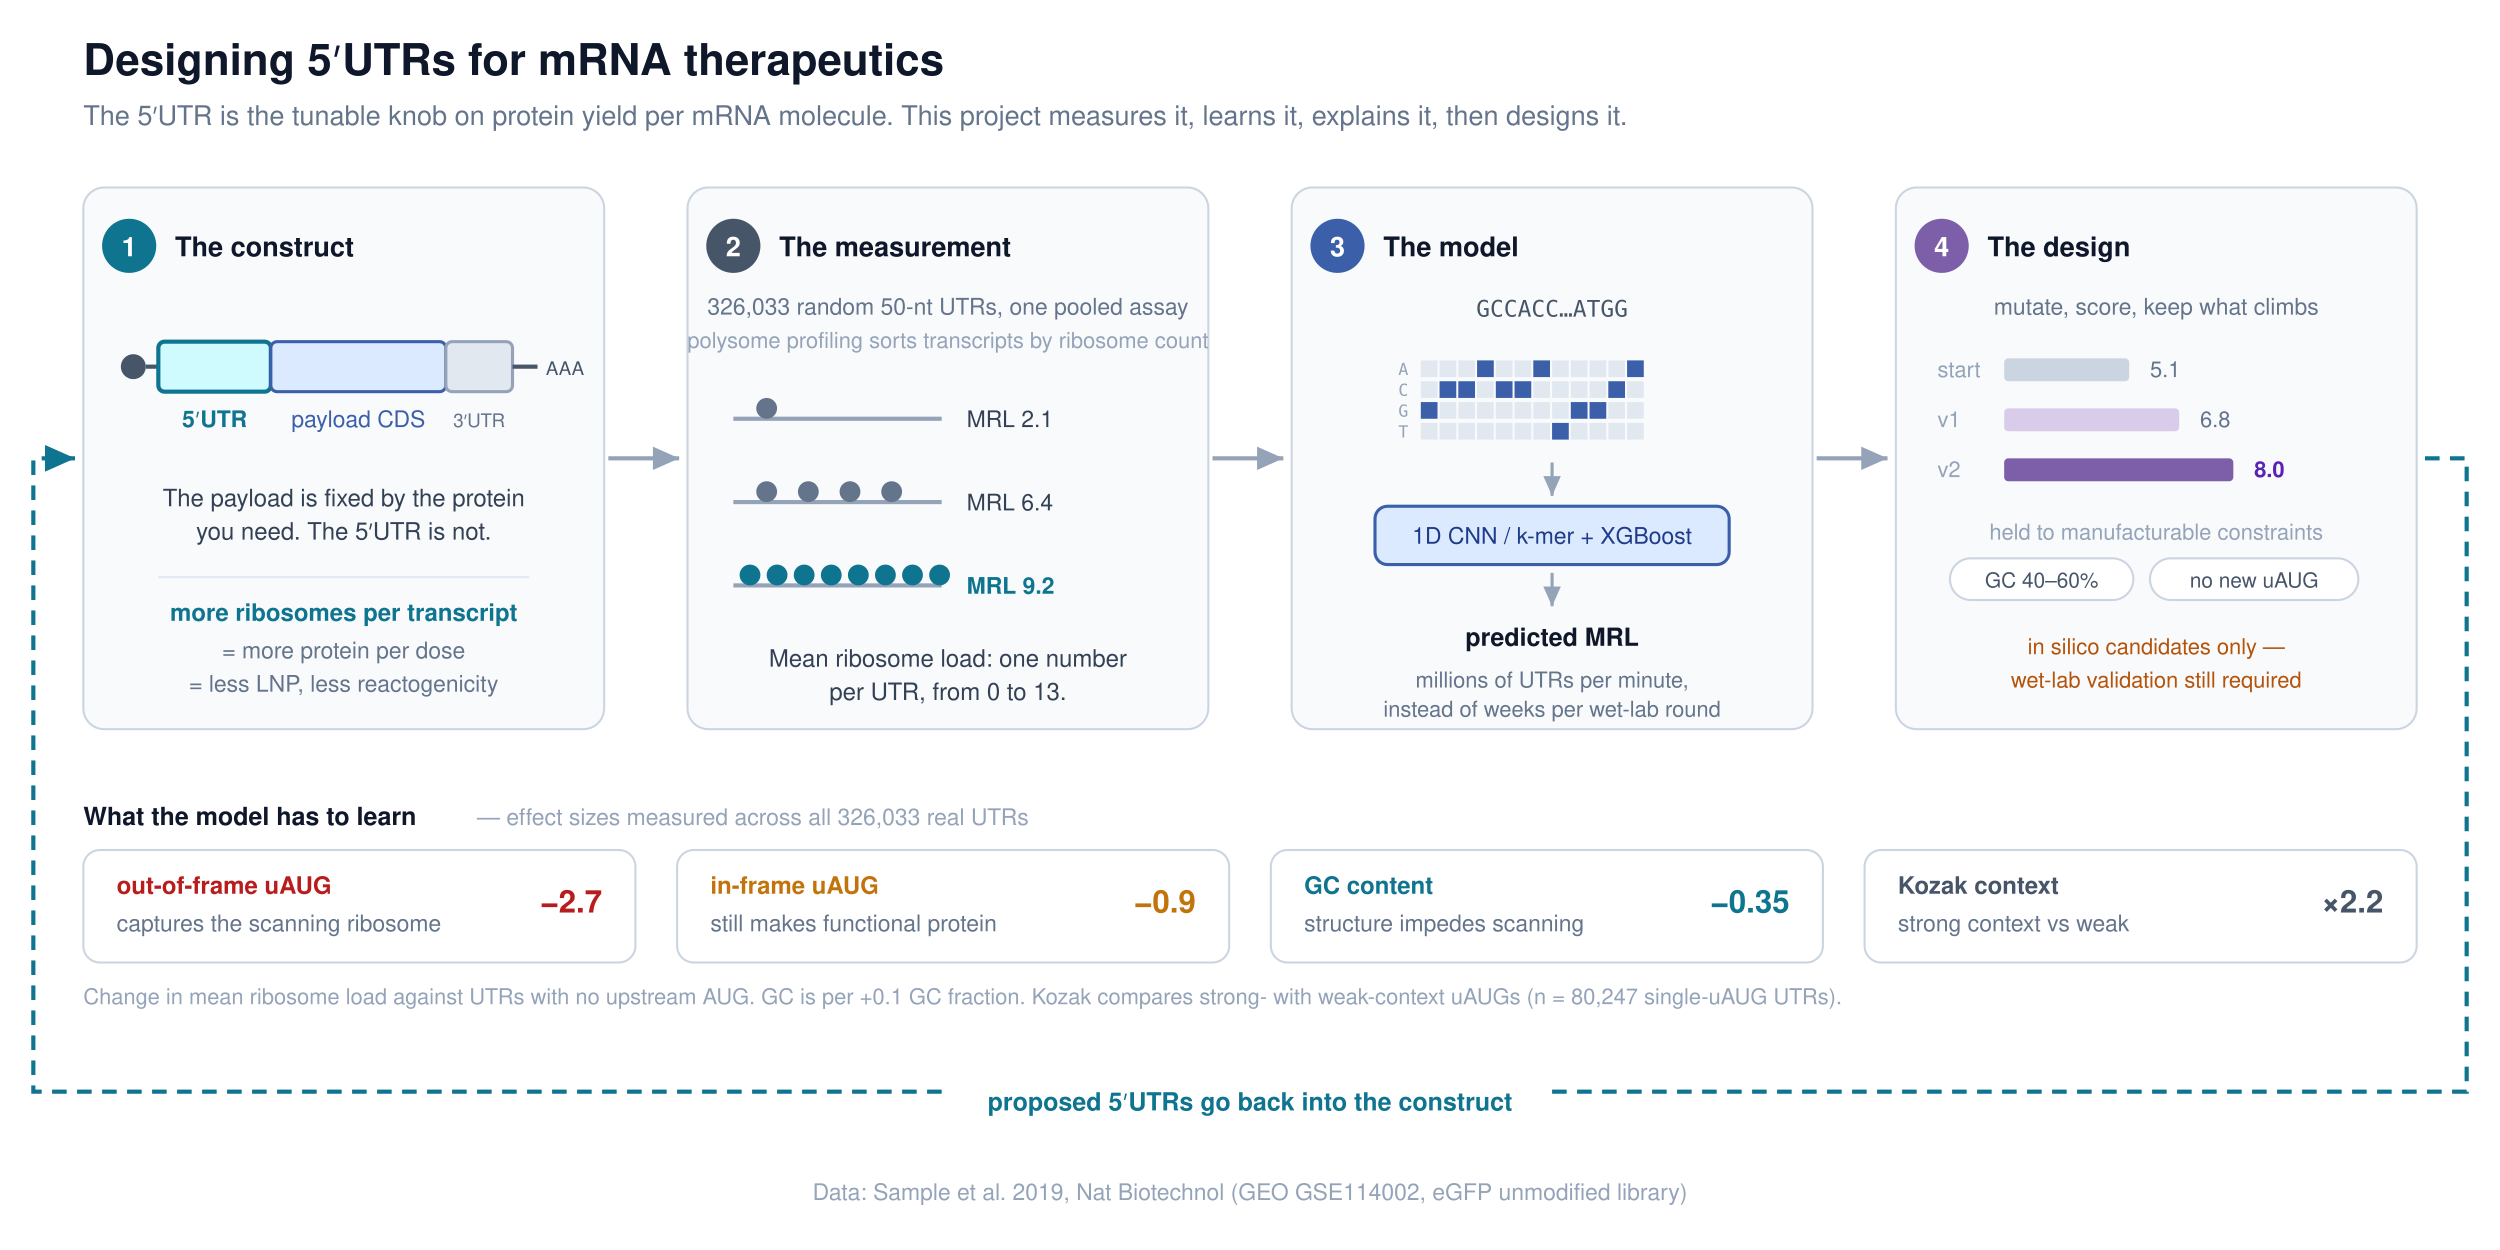
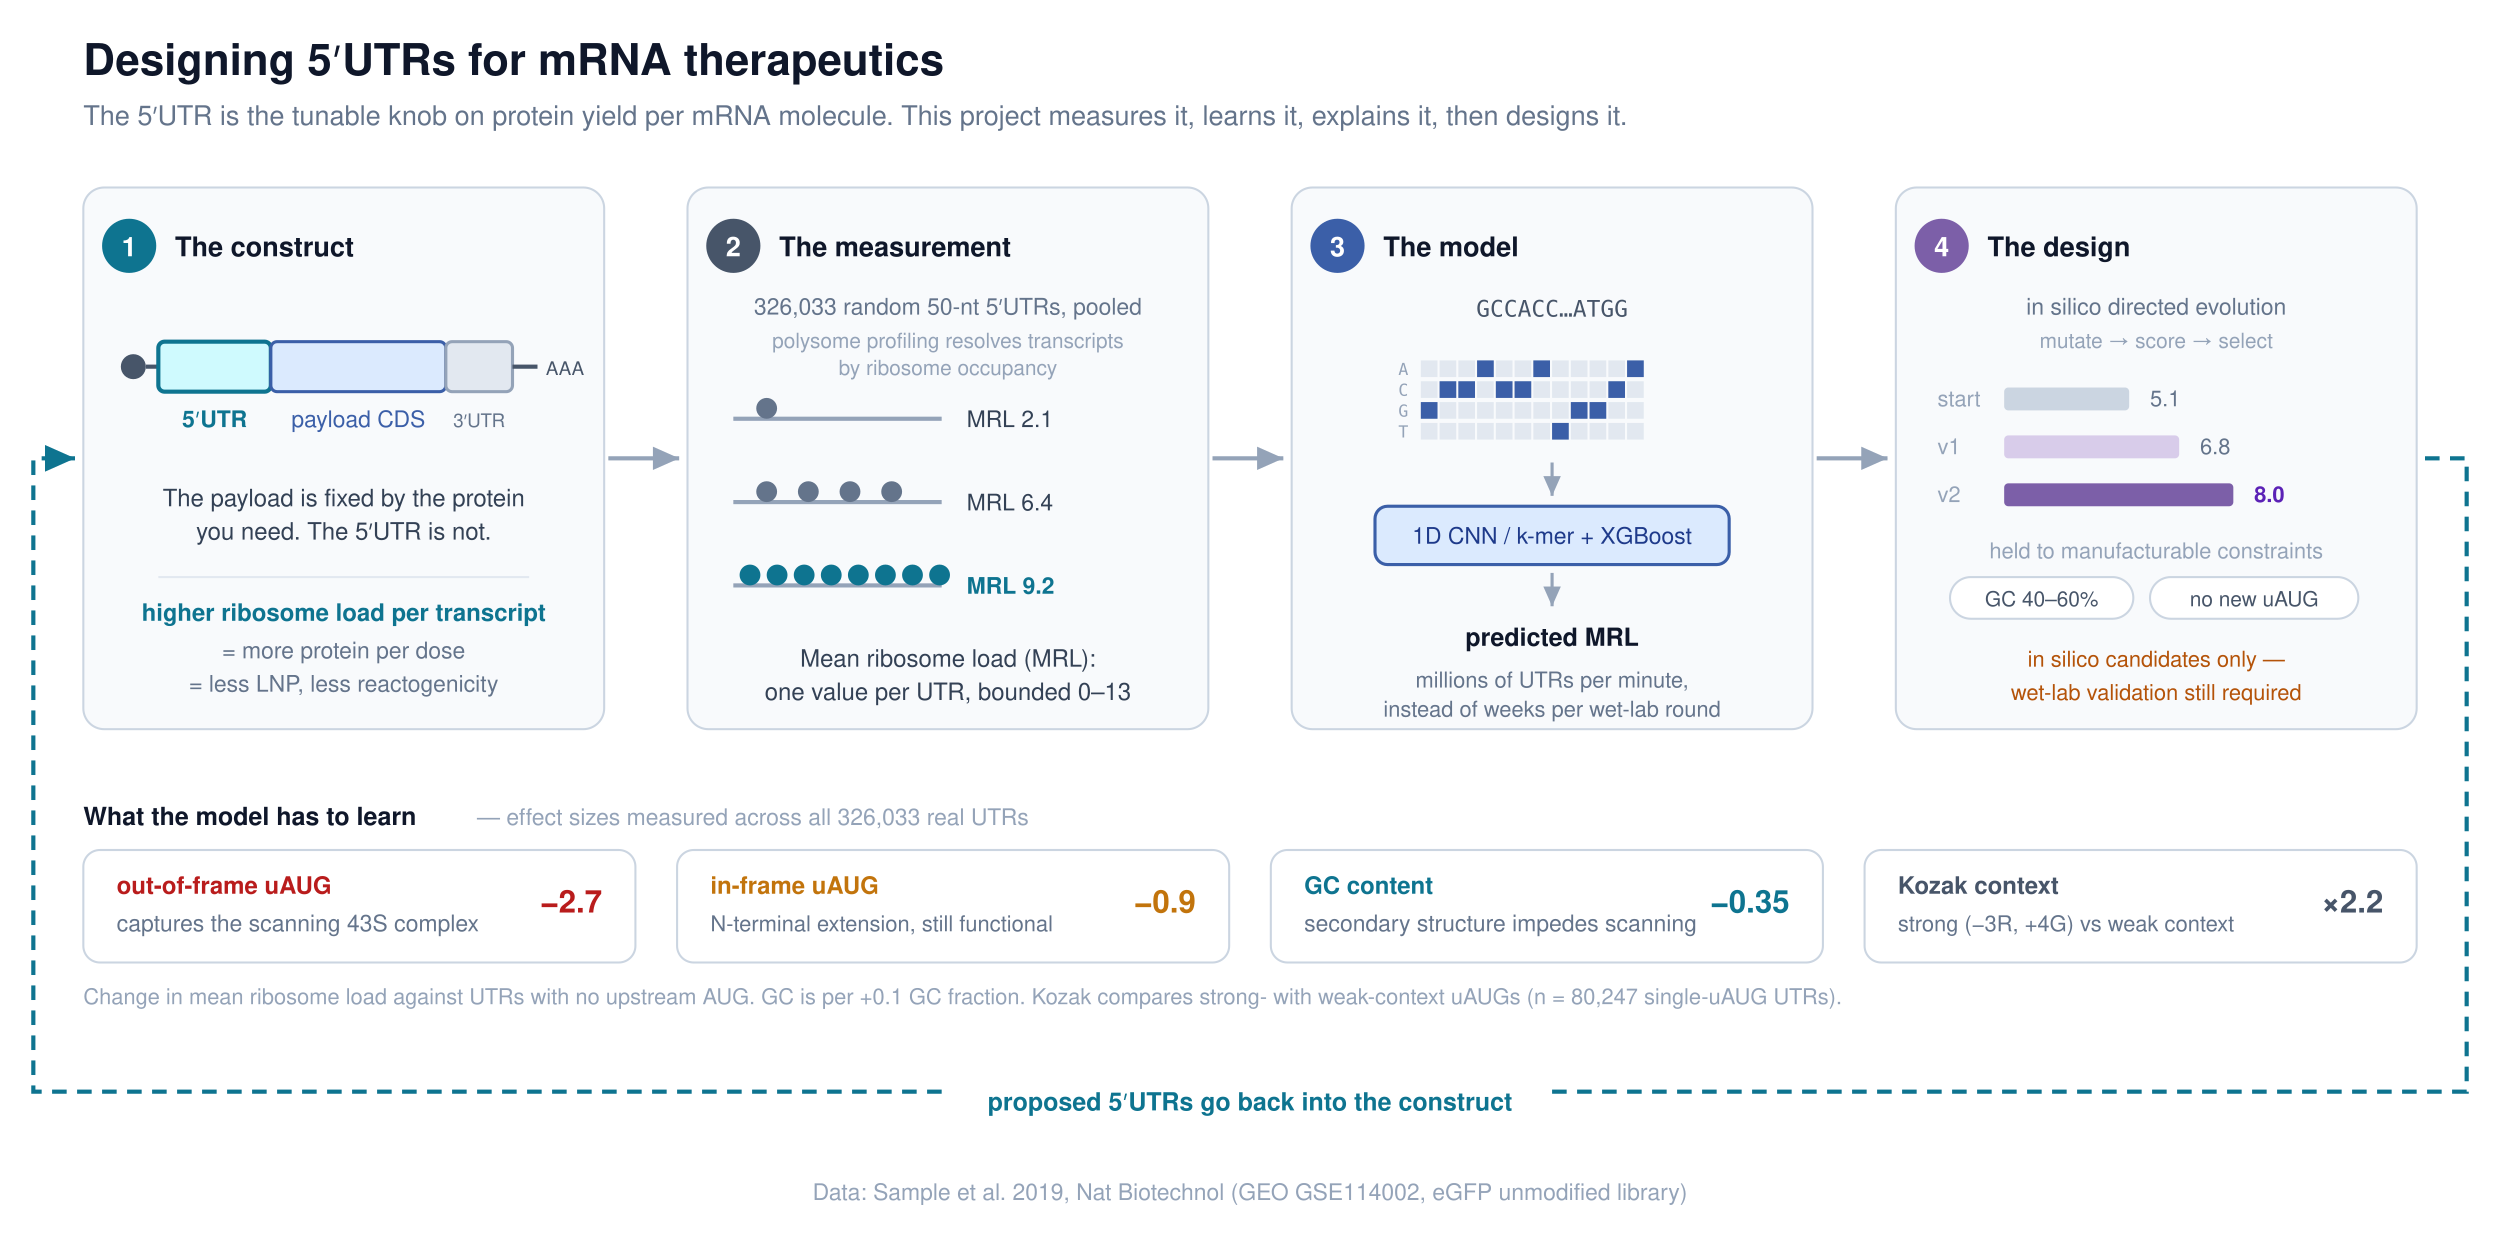
<svg xmlns="http://www.w3.org/2000/svg" viewBox="0 0 1200 600" width="1200" height="600" role="img" aria-label="How the project works: a massively parallel assay measures ribosome load for 326,033 random 5-prime UTRs; a model learns the sequence rules; the rules are read out by in silico mutagenesis; an optimiser then proposes new UTRs, closing the design loop back to the mRNA construct.">
  <rect x="0" y="0" width="1200" height="600" fill="#ffffff" />
  <text x="40" y="36" font-family="Helvetica Neue, Helvetica, Arial, sans-serif" font-size="21" font-weight="700" fill="#0f172a">Designing 5′UTRs for mRNA therapeutics</text>
  <text x="40" y="60" font-family="Helvetica Neue, Helvetica, Arial, sans-serif" font-size="13" fill="#64748b">The 5′UTR is the tunable knob on protein yield per mRNA molecule. This project measures it, learns it, explains it, then designs it.</text>
  <rect x="40" y="90" width="250" height="260" rx="10" fill="#f8fafc" stroke="#cbd5e1" stroke-width="1" />
  <circle cx="62" cy="118" r="13" fill="#0e7490" />
  <text x="62" y="123" text-anchor="middle" font-family="Helvetica Neue, Helvetica, Arial, sans-serif" font-size="13" font-weight="700" fill="#ffffff">1</text>
  <text x="84" y="123" font-family="Helvetica Neue, Helvetica, Arial, sans-serif" font-size="13" font-weight="700" fill="#0f172a">The construct</text>
  <circle cx="64" cy="176" r="6" fill="#475569" />
  <line x1="70" y1="176" x2="76" y2="176" stroke="#475569" stroke-width="2" />
  <rect x="76" y="164" width="54" height="24" rx="3" fill="#cffafe" stroke="#0e7490" stroke-width="2" />
  <rect x="130" y="164" width="84" height="24" rx="3" fill="#dbeafe" stroke="#3b5fa8" stroke-width="1.5" />
  <rect x="214" y="164" width="32" height="24" rx="3" fill="#e2e8f0" stroke="#94a3b8" stroke-width="1.5" />
  <line x1="246" y1="176" x2="258" y2="176" stroke="#475569" stroke-width="2" />
  <text x="262" y="180" font-family="Helvetica Neue, Helvetica, Arial, sans-serif" font-size="9" fill="#475569">AAA</text>
  <text x="103" y="205" text-anchor="middle" font-family="Helvetica Neue, Helvetica, Arial, sans-serif" font-size="11" font-weight="700" fill="#0e7490">5′UTR</text>
  <text x="172" y="205" text-anchor="middle" font-family="Helvetica Neue, Helvetica, Arial, sans-serif" font-size="11" fill="#3b5fa8">payload CDS</text>
  <text x="230" y="205" text-anchor="middle" font-family="Helvetica Neue, Helvetica, Arial, sans-serif" font-size="9" fill="#64748b">3′UTR</text>
  <text x="165" y="243" text-anchor="middle" font-family="Helvetica Neue, Helvetica, Arial, sans-serif" font-size="11.5" fill="#334155">The payload is fixed by the protein</text>
  <text x="165" y="259" text-anchor="middle" font-family="Helvetica Neue, Helvetica, Arial, sans-serif" font-size="11.5" fill="#334155">you need. The 5′UTR is not.</text>
  <line x1="76" y1="277" x2="254" y2="277" stroke="#e2e8f0" stroke-width="1" />
-   <text x="165" y="298" text-anchor="middle" font-family="Helvetica Neue, Helvetica, Arial, sans-serif" font-size="11.5" font-weight="700" fill="#0e7490">more ribosomes per transcript</text>
+   <text x="165" y="298" text-anchor="middle" font-family="Helvetica Neue, Helvetica, Arial, sans-serif" font-size="11.5" font-weight="700" fill="#0e7490">higher ribosome load per transcript</text>
  <text x="165" y="316" text-anchor="middle" font-family="Helvetica Neue, Helvetica, Arial, sans-serif" font-size="11" fill="#64748b">= more protein per dose</text>
  <text x="165" y="332" text-anchor="middle" font-family="Helvetica Neue, Helvetica, Arial, sans-serif" font-size="11" fill="#64748b">= less LNP, less reactogenicity</text>
  <rect x="330" y="90" width="250" height="260" rx="10" fill="#f8fafc" stroke="#cbd5e1" stroke-width="1" />
  <circle cx="352" cy="118" r="13" fill="#475569" />
  <text x="352" y="123" text-anchor="middle" font-family="Helvetica Neue, Helvetica, Arial, sans-serif" font-size="13" font-weight="700" fill="#ffffff">2</text>
  <text x="374" y="123" font-family="Helvetica Neue, Helvetica, Arial, sans-serif" font-size="13" font-weight="700" fill="#0f172a">The measurement</text>
-   <text x="455" y="151" text-anchor="middle" font-family="Helvetica Neue, Helvetica, Arial, sans-serif" font-size="11" fill="#64748b">326,033 random 50-nt UTRs, one pooled assay</text>
-   <text x="455" y="167" text-anchor="middle" font-family="Helvetica Neue, Helvetica, Arial, sans-serif" font-size="10.5" fill="#94a3b8">polysome profiling sorts transcripts by ribosome count</text>
+   <text x="455" y="151" text-anchor="middle" font-family="Helvetica Neue, Helvetica, Arial, sans-serif" font-size="11" fill="#64748b">326,033 random 50-nt 5′UTRs, pooled</text>
+   <text x="455" y="167" text-anchor="middle" font-family="Helvetica Neue, Helvetica, Arial, sans-serif" font-size="10" fill="#94a3b8">polysome profiling resolves transcripts</text>
+   <text x="455" y="180" text-anchor="middle" font-family="Helvetica Neue, Helvetica, Arial, sans-serif" font-size="10" fill="#94a3b8">by ribosome occupancy</text>
  <line x1="352" y1="201" x2="452" y2="201" stroke="#94a3b8" stroke-width="2" />
  <circle cx="368" cy="196" r="5" fill="#64748b" />
  <text x="464" y="205" font-family="Helvetica Neue, Helvetica, Arial, sans-serif" font-size="11" fill="#334155">MRL 2.1</text>
  <line x1="352" y1="241" x2="452" y2="241" stroke="#94a3b8" stroke-width="2" />
  <circle cx="368" cy="236" r="5" fill="#64748b" />
  <circle cx="388" cy="236" r="5" fill="#64748b" />
  <circle cx="408" cy="236" r="5" fill="#64748b" />
  <circle cx="428" cy="236" r="5" fill="#64748b" />
  <text x="464" y="245" font-family="Helvetica Neue, Helvetica, Arial, sans-serif" font-size="11" fill="#334155">MRL 6.4</text>
  <line x1="352" y1="281" x2="452" y2="281" stroke="#94a3b8" stroke-width="2" />
  <circle cx="360" cy="276" r="5" fill="#0e7490" />
  <circle cx="373" cy="276" r="5" fill="#0e7490" />
  <circle cx="386" cy="276" r="5" fill="#0e7490" />
  <circle cx="399" cy="276" r="5" fill="#0e7490" />
  <circle cx="412" cy="276" r="5" fill="#0e7490" />
  <circle cx="425" cy="276" r="5" fill="#0e7490" />
  <circle cx="438" cy="276" r="5" fill="#0e7490" />
  <circle cx="451" cy="276" r="5" fill="#0e7490" />
  <text x="464" y="285" font-family="Helvetica Neue, Helvetica, Arial, sans-serif" font-size="11" font-weight="700" fill="#0e7490">MRL 9.2</text>
-   <text x="455" y="320" text-anchor="middle" font-family="Helvetica Neue, Helvetica, Arial, sans-serif" font-size="11.5" fill="#334155">Mean ribosome load: one number</text>
-   <text x="455" y="336" text-anchor="middle" font-family="Helvetica Neue, Helvetica, Arial, sans-serif" font-size="11.5" fill="#334155">per UTR, from 0 to 13.</text>
+   <text x="455" y="320" text-anchor="middle" font-family="Helvetica Neue, Helvetica, Arial, sans-serif" font-size="11.5" fill="#334155">Mean ribosome load (MRL):</text>
+   <text x="455" y="336" text-anchor="middle" font-family="Helvetica Neue, Helvetica, Arial, sans-serif" font-size="11.5" fill="#334155">one value per UTR, bounded 0–13</text>
  <rect x="620" y="90" width="250" height="260" rx="10" fill="#f8fafc" stroke="#cbd5e1" stroke-width="1" />
  <circle cx="642" cy="118" r="13" fill="#3b5fa8" />
  <text x="642" y="123" text-anchor="middle" font-family="Helvetica Neue, Helvetica, Arial, sans-serif" font-size="13" font-weight="700" fill="#ffffff">3</text>
  <text x="664" y="123" font-family="Helvetica Neue, Helvetica, Arial, sans-serif" font-size="13" font-weight="700" fill="#0f172a">The model</text>
  <text x="745" y="152" text-anchor="middle" font-family="SFMono-Regular, Menlo, Consolas, monospace" font-size="11" fill="#475569">GCCACC…ATGG</text>
  <text x="676" y="180" text-anchor="end" font-family="SFMono-Regular, Menlo, Consolas, monospace" font-size="8" fill="#94a3b8">A</text>
  <text x="676" y="190" text-anchor="end" font-family="SFMono-Regular, Menlo, Consolas, monospace" font-size="8" fill="#94a3b8">C</text>
  <text x="676" y="200" text-anchor="end" font-family="SFMono-Regular, Menlo, Consolas, monospace" font-size="8" fill="#94a3b8">G</text>
  <text x="676" y="210" text-anchor="end" font-family="SFMono-Regular, Menlo, Consolas, monospace" font-size="8" fill="#94a3b8">T</text>
  <g fill="#e2e8f0">
    <rect x="682" y="173" width="8" height="8" />
    <rect x="691" y="173" width="8" height="8" />
    <rect x="700" y="173" width="8" height="8" />
    <rect x="709" y="173" width="8" height="8" />
    <rect x="718" y="173" width="8" height="8" />
    <rect x="727" y="173" width="8" height="8" />
    <rect x="736" y="173" width="8" height="8" />
    <rect x="745" y="173" width="8" height="8" />
    <rect x="754" y="173" width="8" height="8" />
    <rect x="763" y="173" width="8" height="8" />
    <rect x="772" y="173" width="8" height="8" />
    <rect x="781" y="173" width="8" height="8" />
    <rect x="682" y="183" width="8" height="8" />
    <rect x="691" y="183" width="8" height="8" />
    <rect x="700" y="183" width="8" height="8" />
    <rect x="709" y="183" width="8" height="8" />
    <rect x="718" y="183" width="8" height="8" />
    <rect x="727" y="183" width="8" height="8" />
    <rect x="736" y="183" width="8" height="8" />
    <rect x="745" y="183" width="8" height="8" />
    <rect x="754" y="183" width="8" height="8" />
    <rect x="763" y="183" width="8" height="8" />
    <rect x="772" y="183" width="8" height="8" />
    <rect x="781" y="183" width="8" height="8" />
    <rect x="682" y="193" width="8" height="8" />
    <rect x="691" y="193" width="8" height="8" />
    <rect x="700" y="193" width="8" height="8" />
    <rect x="709" y="193" width="8" height="8" />
    <rect x="718" y="193" width="8" height="8" />
    <rect x="727" y="193" width="8" height="8" />
    <rect x="736" y="193" width="8" height="8" />
    <rect x="745" y="193" width="8" height="8" />
    <rect x="754" y="193" width="8" height="8" />
    <rect x="763" y="193" width="8" height="8" />
    <rect x="772" y="193" width="8" height="8" />
    <rect x="781" y="193" width="8" height="8" />
    <rect x="682" y="203" width="8" height="8" />
    <rect x="691" y="203" width="8" height="8" />
    <rect x="700" y="203" width="8" height="8" />
    <rect x="709" y="203" width="8" height="8" />
    <rect x="718" y="203" width="8" height="8" />
    <rect x="727" y="203" width="8" height="8" />
    <rect x="736" y="203" width="8" height="8" />
    <rect x="745" y="203" width="8" height="8" />
    <rect x="754" y="203" width="8" height="8" />
    <rect x="763" y="203" width="8" height="8" />
    <rect x="772" y="203" width="8" height="8" />
    <rect x="781" y="203" width="8" height="8" />
  </g>
  <g fill="#3b5fa8">
    <rect x="682" y="193" width="8" height="8" />
    <rect x="691" y="183" width="8" height="8" />
    <rect x="700" y="183" width="8" height="8" />
    <rect x="709" y="173" width="8" height="8" />
    <rect x="718" y="183" width="8" height="8" />
    <rect x="727" y="183" width="8" height="8" />
    <rect x="736" y="173" width="8" height="8" />
    <rect x="745" y="203" width="8" height="8" />
    <rect x="754" y="193" width="8" height="8" />
    <rect x="763" y="193" width="8" height="8" />
    <rect x="772" y="183" width="8" height="8" />
    <rect x="781" y="173" width="8" height="8" />
  </g>
  <line x1="745" y1="222" x2="745" y2="238" stroke="#94a3b8" stroke-width="1.5" marker-end="url(#tip)" />
  <rect x="660" y="243" width="170" height="28" rx="6" fill="#dbeafe" stroke="#3b5fa8" stroke-width="1.5" />
  <text x="745" y="261" text-anchor="middle" font-family="Helvetica Neue, Helvetica, Arial, sans-serif" font-size="11" fill="#1e3a8a">1D CNN  /  k-mer + XGBoost</text>
  <line x1="745" y1="275" x2="745" y2="291" stroke="#94a3b8" stroke-width="1.5" marker-end="url(#tip)" />
  <text x="745" y="310" text-anchor="middle" font-family="Helvetica Neue, Helvetica, Arial, sans-serif" font-size="12" font-weight="700" fill="#0f172a">predicted MRL</text>
  <text x="745" y="330" text-anchor="middle" font-family="Helvetica Neue, Helvetica, Arial, sans-serif" font-size="10.5" fill="#64748b">millions of UTRs per minute,</text>
  <text x="745" y="344" text-anchor="middle" font-family="Helvetica Neue, Helvetica, Arial, sans-serif" font-size="10.5" fill="#64748b">instead of weeks per wet-lab round</text>
  <rect x="910" y="90" width="250" height="260" rx="10" fill="#f8fafc" stroke="#cbd5e1" stroke-width="1" />
  <circle cx="932" cy="118" r="13" fill="#7c5fa8" />
  <text x="932" y="123" text-anchor="middle" font-family="Helvetica Neue, Helvetica, Arial, sans-serif" font-size="13" font-weight="700" fill="#ffffff">4</text>
  <text x="954" y="123" font-family="Helvetica Neue, Helvetica, Arial, sans-serif" font-size="13" font-weight="700" fill="#0f172a">The design</text>
-   <text x="1035" y="151" text-anchor="middle" font-family="Helvetica Neue, Helvetica, Arial, sans-serif" font-size="11" fill="#64748b">mutate, score, keep what climbs</text>
-   <text x="930" y="181" font-family="Helvetica Neue, Helvetica, Arial, sans-serif" font-size="10.5" fill="#94a3b8">start</text>
-   <rect x="962" y="172" width="60" height="11" rx="2" fill="#cbd5e1" />
-   <text x="1032" y="181" font-family="Helvetica Neue, Helvetica, Arial, sans-serif" font-size="10.5" fill="#64748b">5.1</text>
-   <text x="930" y="205" font-family="Helvetica Neue, Helvetica, Arial, sans-serif" font-size="10.5" fill="#94a3b8">v1</text>
-   <rect x="962" y="196" width="84" height="11" rx="2" fill="#d8ccea" />
-   <text x="1056" y="205" font-family="Helvetica Neue, Helvetica, Arial, sans-serif" font-size="10.5" fill="#64748b">6.8</text>
-   <text x="930" y="229" font-family="Helvetica Neue, Helvetica, Arial, sans-serif" font-size="10.5" fill="#94a3b8">v2</text>
-   <rect x="962" y="220" width="110" height="11" rx="2" fill="#7c5fa8" />
-   <text x="1082" y="229" font-family="Helvetica Neue, Helvetica, Arial, sans-serif" font-size="10.5" font-weight="700" fill="#5b21b6">8.0</text>
-   <text x="1035" y="259" text-anchor="middle" font-family="Helvetica Neue, Helvetica, Arial, sans-serif" font-size="10.5" fill="#94a3b8">held to manufacturable constraints</text>
-   <rect x="936" y="268" width="88" height="20" rx="10" fill="#ffffff" stroke="#cbd5e1" />
-   <text x="980" y="282" text-anchor="middle" font-family="Helvetica Neue, Helvetica, Arial, sans-serif" font-size="10" fill="#475569">GC 40–60%</text>
-   <rect x="1032" y="268" width="100" height="20" rx="10" fill="#ffffff" stroke="#cbd5e1" />
-   <text x="1082" y="282" text-anchor="middle" font-family="Helvetica Neue, Helvetica, Arial, sans-serif" font-size="10" fill="#475569">no new uAUG</text>
-   <text x="1035" y="314" text-anchor="middle" font-family="Helvetica Neue, Helvetica, Arial, sans-serif" font-size="10.5" fill="#b45309">in silico candidates only —</text>
-   <text x="1035" y="330" text-anchor="middle" font-family="Helvetica Neue, Helvetica, Arial, sans-serif" font-size="10.5" fill="#b45309">wet-lab validation still required</text>
+   <text x="1035" y="151" text-anchor="middle" font-family="Helvetica Neue, Helvetica, Arial, sans-serif" font-size="11" fill="#64748b">in silico directed evolution</text>
+   <text x="1035" y="167" text-anchor="middle" font-family="Helvetica Neue, Helvetica, Arial, sans-serif" font-size="10" fill="#94a3b8">mutate → score → select</text>
+   <text x="930" y="195" font-family="Helvetica Neue, Helvetica, Arial, sans-serif" font-size="10.5" fill="#94a3b8">start</text>
+   <rect x="962" y="186" width="60" height="11" rx="2" fill="#cbd5e1" />
+   <text x="1032" y="195" font-family="Helvetica Neue, Helvetica, Arial, sans-serif" font-size="10.5" fill="#64748b">5.1</text>
+   <text x="930" y="218" font-family="Helvetica Neue, Helvetica, Arial, sans-serif" font-size="10.5" fill="#94a3b8">v1</text>
+   <rect x="962" y="209" width="84" height="11" rx="2" fill="#d8ccea" />
+   <text x="1056" y="218" font-family="Helvetica Neue, Helvetica, Arial, sans-serif" font-size="10.5" fill="#64748b">6.8</text>
+   <text x="930" y="241" font-family="Helvetica Neue, Helvetica, Arial, sans-serif" font-size="10.5" fill="#94a3b8">v2</text>
+   <rect x="962" y="232" width="110" height="11" rx="2" fill="#7c5fa8" />
+   <text x="1082" y="241" font-family="Helvetica Neue, Helvetica, Arial, sans-serif" font-size="10.5" font-weight="700" fill="#5b21b6">8.0</text>
+   <text x="1035" y="268" text-anchor="middle" font-family="Helvetica Neue, Helvetica, Arial, sans-serif" font-size="10.5" fill="#94a3b8">held to manufacturable constraints</text>
+   <rect x="936" y="277" width="88" height="20" rx="10" fill="#ffffff" stroke="#cbd5e1" />
+   <text x="980" y="291" text-anchor="middle" font-family="Helvetica Neue, Helvetica, Arial, sans-serif" font-size="10" fill="#475569">GC 40–60%</text>
+   <rect x="1032" y="277" width="100" height="20" rx="10" fill="#ffffff" stroke="#cbd5e1" />
+   <text x="1082" y="291" text-anchor="middle" font-family="Helvetica Neue, Helvetica, Arial, sans-serif" font-size="10" fill="#475569">no new uAUG</text>
+   <text x="1035" y="320" text-anchor="middle" font-family="Helvetica Neue, Helvetica, Arial, sans-serif" font-size="10.5" fill="#b45309">in silico candidates only —</text>
+   <text x="1035" y="336" text-anchor="middle" font-family="Helvetica Neue, Helvetica, Arial, sans-serif" font-size="10.5" fill="#b45309">wet-lab validation still required</text>
  <defs>
    <marker id="tip" viewBox="0 0 10 10" refX="9" refY="5" markerWidth="7" markerHeight="7" orient="auto-start-reverse">
      <path d="M 0 1 L 9 5 L 0 9 z" fill="#94a3b8" />
    </marker>
    <marker id="tipLoop" viewBox="0 0 10 10" refX="9" refY="5" markerWidth="8" markerHeight="8" orient="auto-start-reverse">
      <path d="M 0 1 L 9 5 L 0 9 z" fill="#0e7490" />
    </marker>
  </defs>
  <line x1="292" y1="220" x2="326" y2="220" stroke="#94a3b8" stroke-width="2" marker-end="url(#tip)" />
  <line x1="582" y1="220" x2="616" y2="220" stroke="#94a3b8" stroke-width="2" marker-end="url(#tip)" />
  <line x1="872" y1="220" x2="906" y2="220" stroke="#94a3b8" stroke-width="2" marker-end="url(#tip)" />
  <text x="40" y="396" font-family="Helvetica Neue, Helvetica, Arial, sans-serif" font-size="12" font-weight="700" fill="#0f172a">What the model has to learn</text>
  <text x="229" y="396" font-family="Helvetica Neue, Helvetica, Arial, sans-serif" font-size="11" fill="#94a3b8">— effect sizes measured across all 326,033 real UTRs</text>
  <rect x="40" y="408" width="265" height="54" rx="8" fill="#ffffff" stroke="#cbd5e1" />
  <text x="56" y="429" font-family="Helvetica Neue, Helvetica, Arial, sans-serif" font-size="11.5" font-weight="700" fill="#b91c1c">out-of-frame uAUG</text>
-   <text x="56" y="447" font-family="Helvetica Neue, Helvetica, Arial, sans-serif" font-size="11" fill="#64748b">captures the scanning ribosome</text>
+   <text x="56" y="447" font-family="Helvetica Neue, Helvetica, Arial, sans-serif" font-size="11" fill="#64748b">captures the scanning 43S complex</text>
  <text x="289" y="438" text-anchor="end" font-family="Helvetica Neue, Helvetica, Arial, sans-serif" font-size="15" font-weight="700" fill="#b91c1c">−2.7</text>
  <rect x="325" y="408" width="265" height="54" rx="8" fill="#ffffff" stroke="#cbd5e1" />
  <text x="341" y="429" font-family="Helvetica Neue, Helvetica, Arial, sans-serif" font-size="11.5" font-weight="700" fill="#c2740c">in-frame uAUG</text>
-   <text x="341" y="447" font-family="Helvetica Neue, Helvetica, Arial, sans-serif" font-size="11" fill="#64748b">still makes functional protein</text>
+   <text x="341" y="447" font-family="Helvetica Neue, Helvetica, Arial, sans-serif" font-size="10.5" fill="#64748b">N-terminal extension, still functional</text>
  <text x="574" y="438" text-anchor="end" font-family="Helvetica Neue, Helvetica, Arial, sans-serif" font-size="15" font-weight="700" fill="#c2740c">−0.9</text>
  <rect x="610" y="408" width="265" height="54" rx="8" fill="#ffffff" stroke="#cbd5e1" />
  <text x="626" y="429" font-family="Helvetica Neue, Helvetica, Arial, sans-serif" font-size="11.5" font-weight="700" fill="#0e7490">GC content</text>
-   <text x="626" y="447" font-family="Helvetica Neue, Helvetica, Arial, sans-serif" font-size="11" fill="#64748b">structure impedes scanning</text>
+   <text x="626" y="447" font-family="Helvetica Neue, Helvetica, Arial, sans-serif" font-size="11" fill="#64748b">secondary structure impedes scanning</text>
  <text x="859" y="438" text-anchor="end" font-family="Helvetica Neue, Helvetica, Arial, sans-serif" font-size="15" font-weight="700" fill="#0e7490">−0.35</text>
  <rect x="895" y="408" width="265" height="54" rx="8" fill="#ffffff" stroke="#cbd5e1" />
  <text x="911" y="429" font-family="Helvetica Neue, Helvetica, Arial, sans-serif" font-size="11.5" font-weight="700" fill="#475569">Kozak context</text>
-   <text x="911" y="447" font-family="Helvetica Neue, Helvetica, Arial, sans-serif" font-size="11" fill="#64748b">strong context vs weak</text>
+   <text x="911" y="447" font-family="Helvetica Neue, Helvetica, Arial, sans-serif" font-size="10.5" fill="#64748b">strong (−3R, +4G) vs weak context</text>
  <text x="1144" y="438" text-anchor="end" font-family="Helvetica Neue, Helvetica, Arial, sans-serif" font-size="15" font-weight="700" fill="#475569">×2.2</text>
  <text x="40" y="482" font-family="Helvetica Neue, Helvetica, Arial, sans-serif" font-size="10.5" fill="#94a3b8">Change in mean ribosome load against UTRs with no upstream AUG. GC is per +0.1 GC fraction. Kozak compares strong- with weak-context uAUGs (n = 80,247 single-uAUG UTRs).</text>
  <path d="M 1164 220 H 1184 V 524 H 16 V 220 H 36" fill="none" stroke="#0e7490" stroke-width="2" stroke-dasharray="7 5" marker-end="url(#tipLoop)" />
  <rect x="455" y="515" width="290" height="26" rx="13" fill="#ffffff" />
  <text x="600" y="533" text-anchor="middle" font-family="Helvetica Neue, Helvetica, Arial, sans-serif" font-size="12" font-weight="700" fill="#0e7490">proposed 5′UTRs go back into the construct</text>
  <text x="600" y="576" text-anchor="middle" font-family="Helvetica Neue, Helvetica, Arial, sans-serif" font-size="11" fill="#94a3b8">Data: Sample et al. 2019, Nat Biotechnol (GEO GSE114002, eGFP unmodified library)</text>
</svg>
